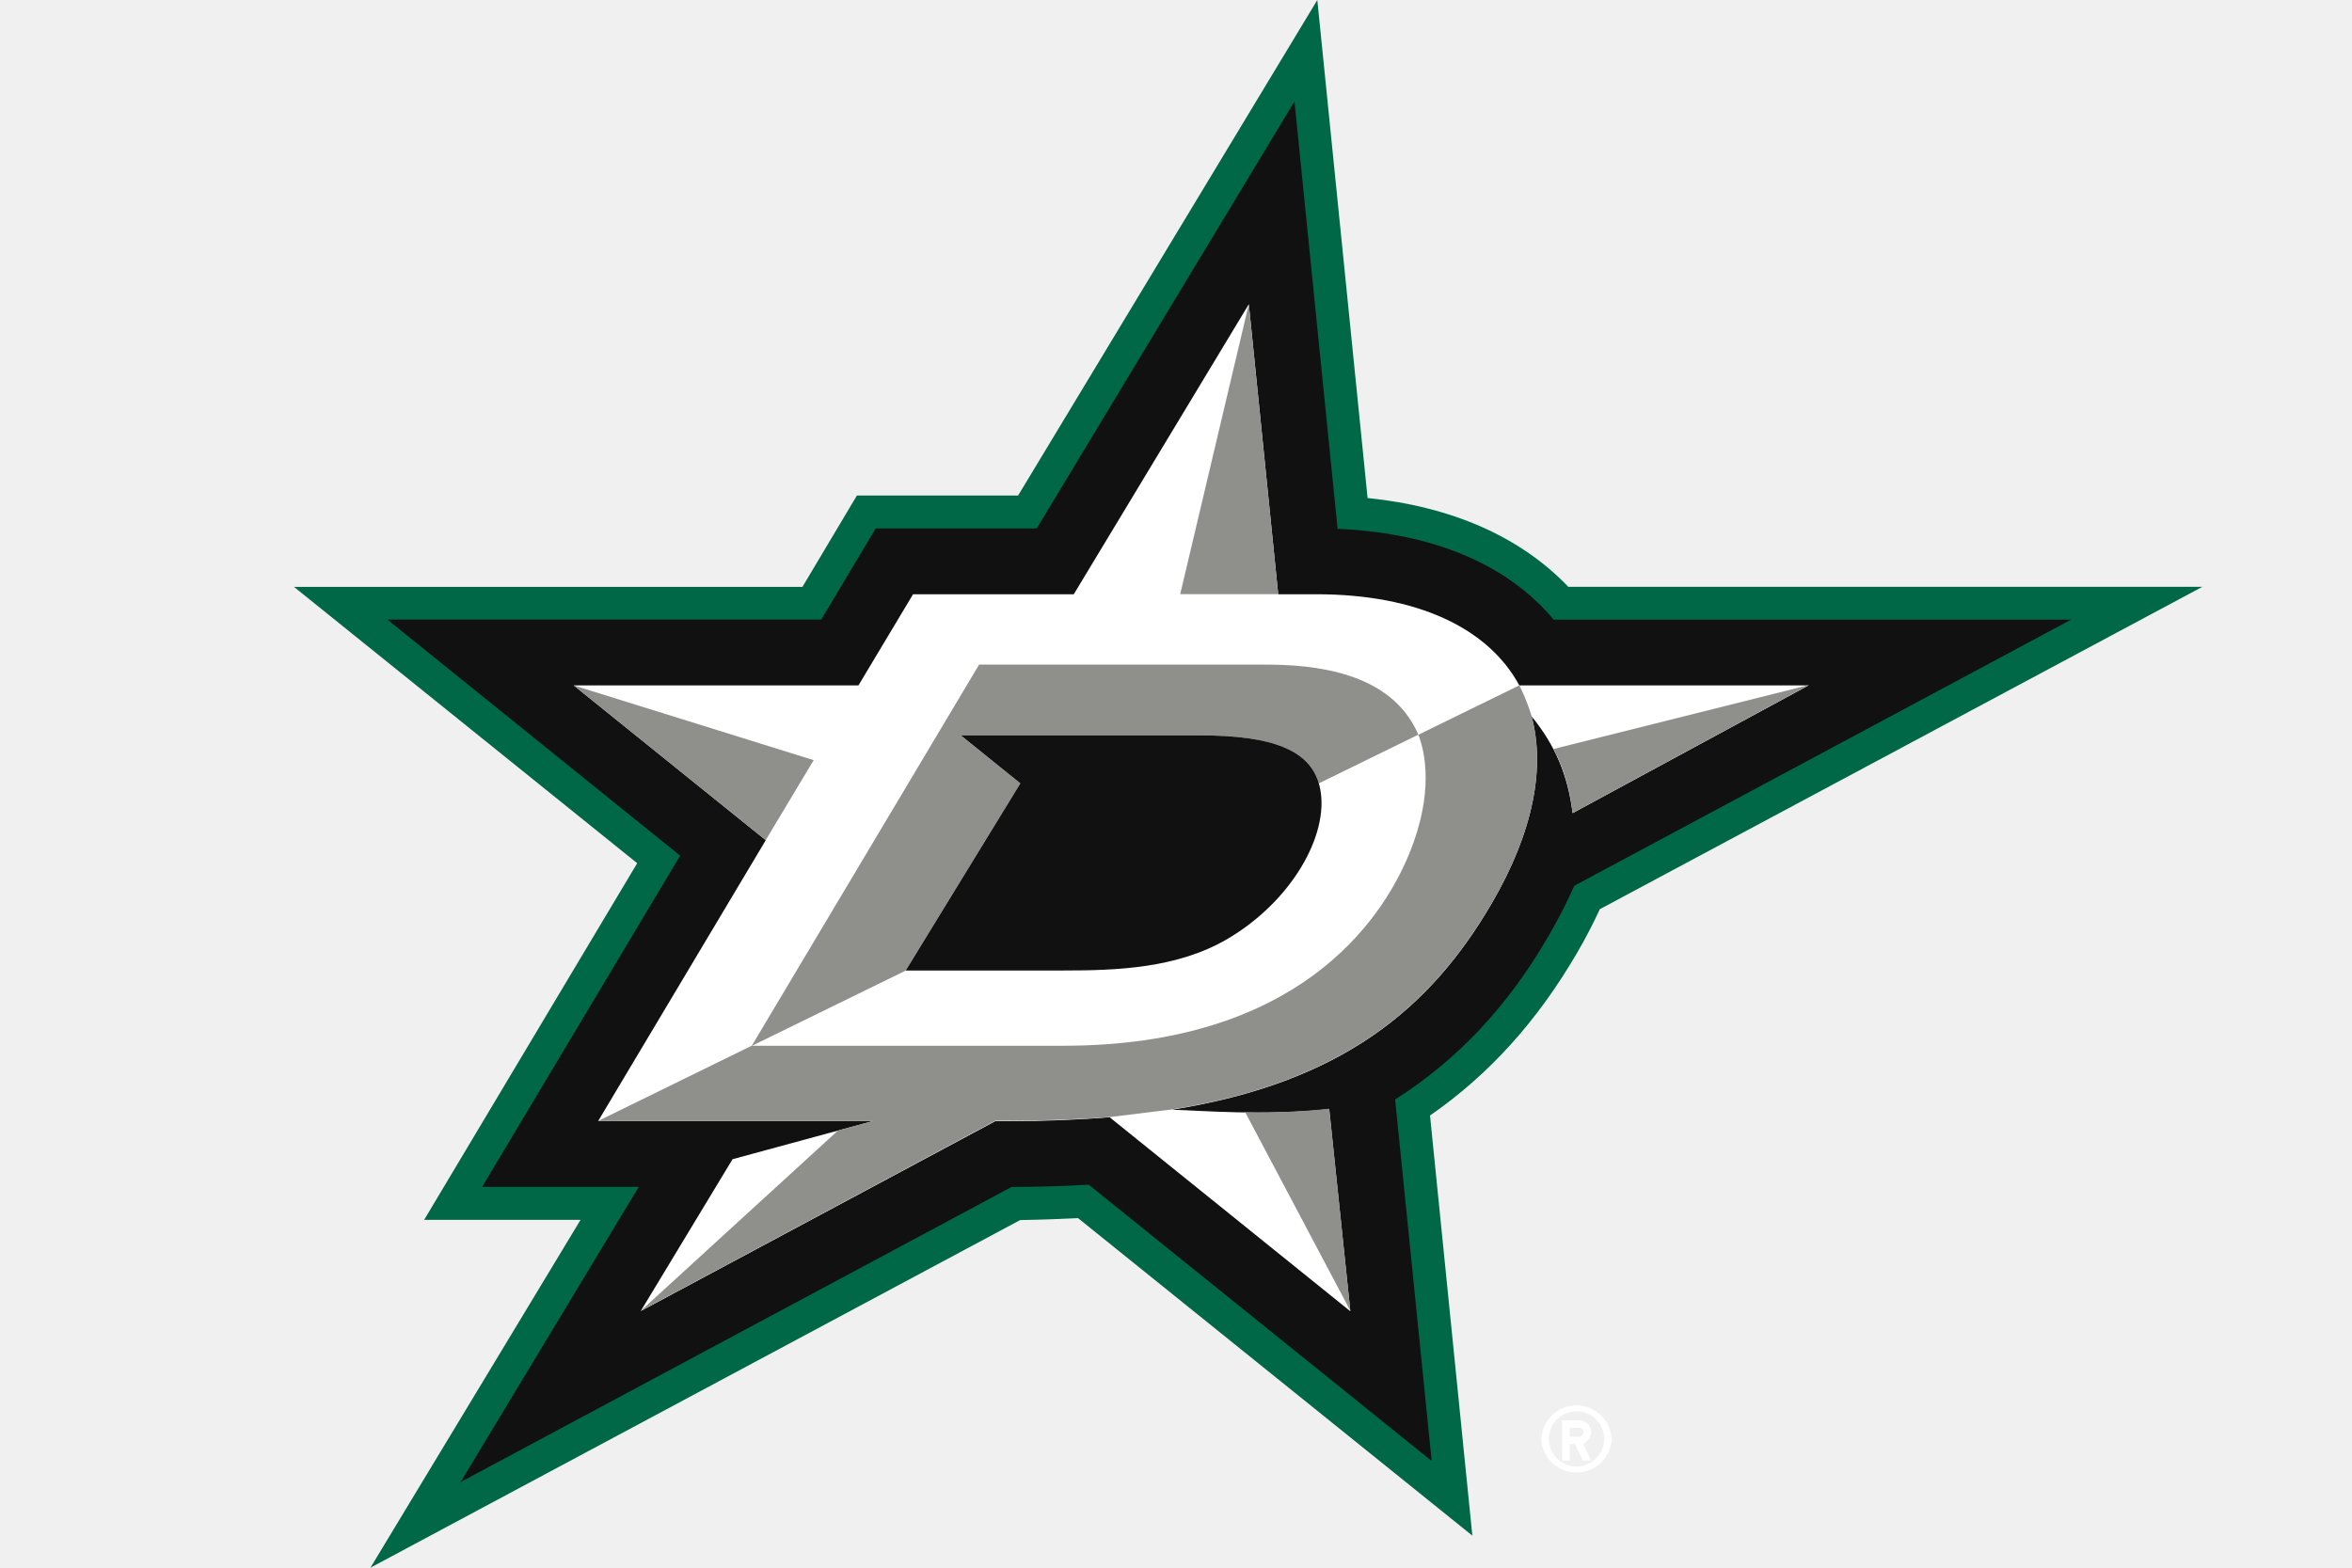
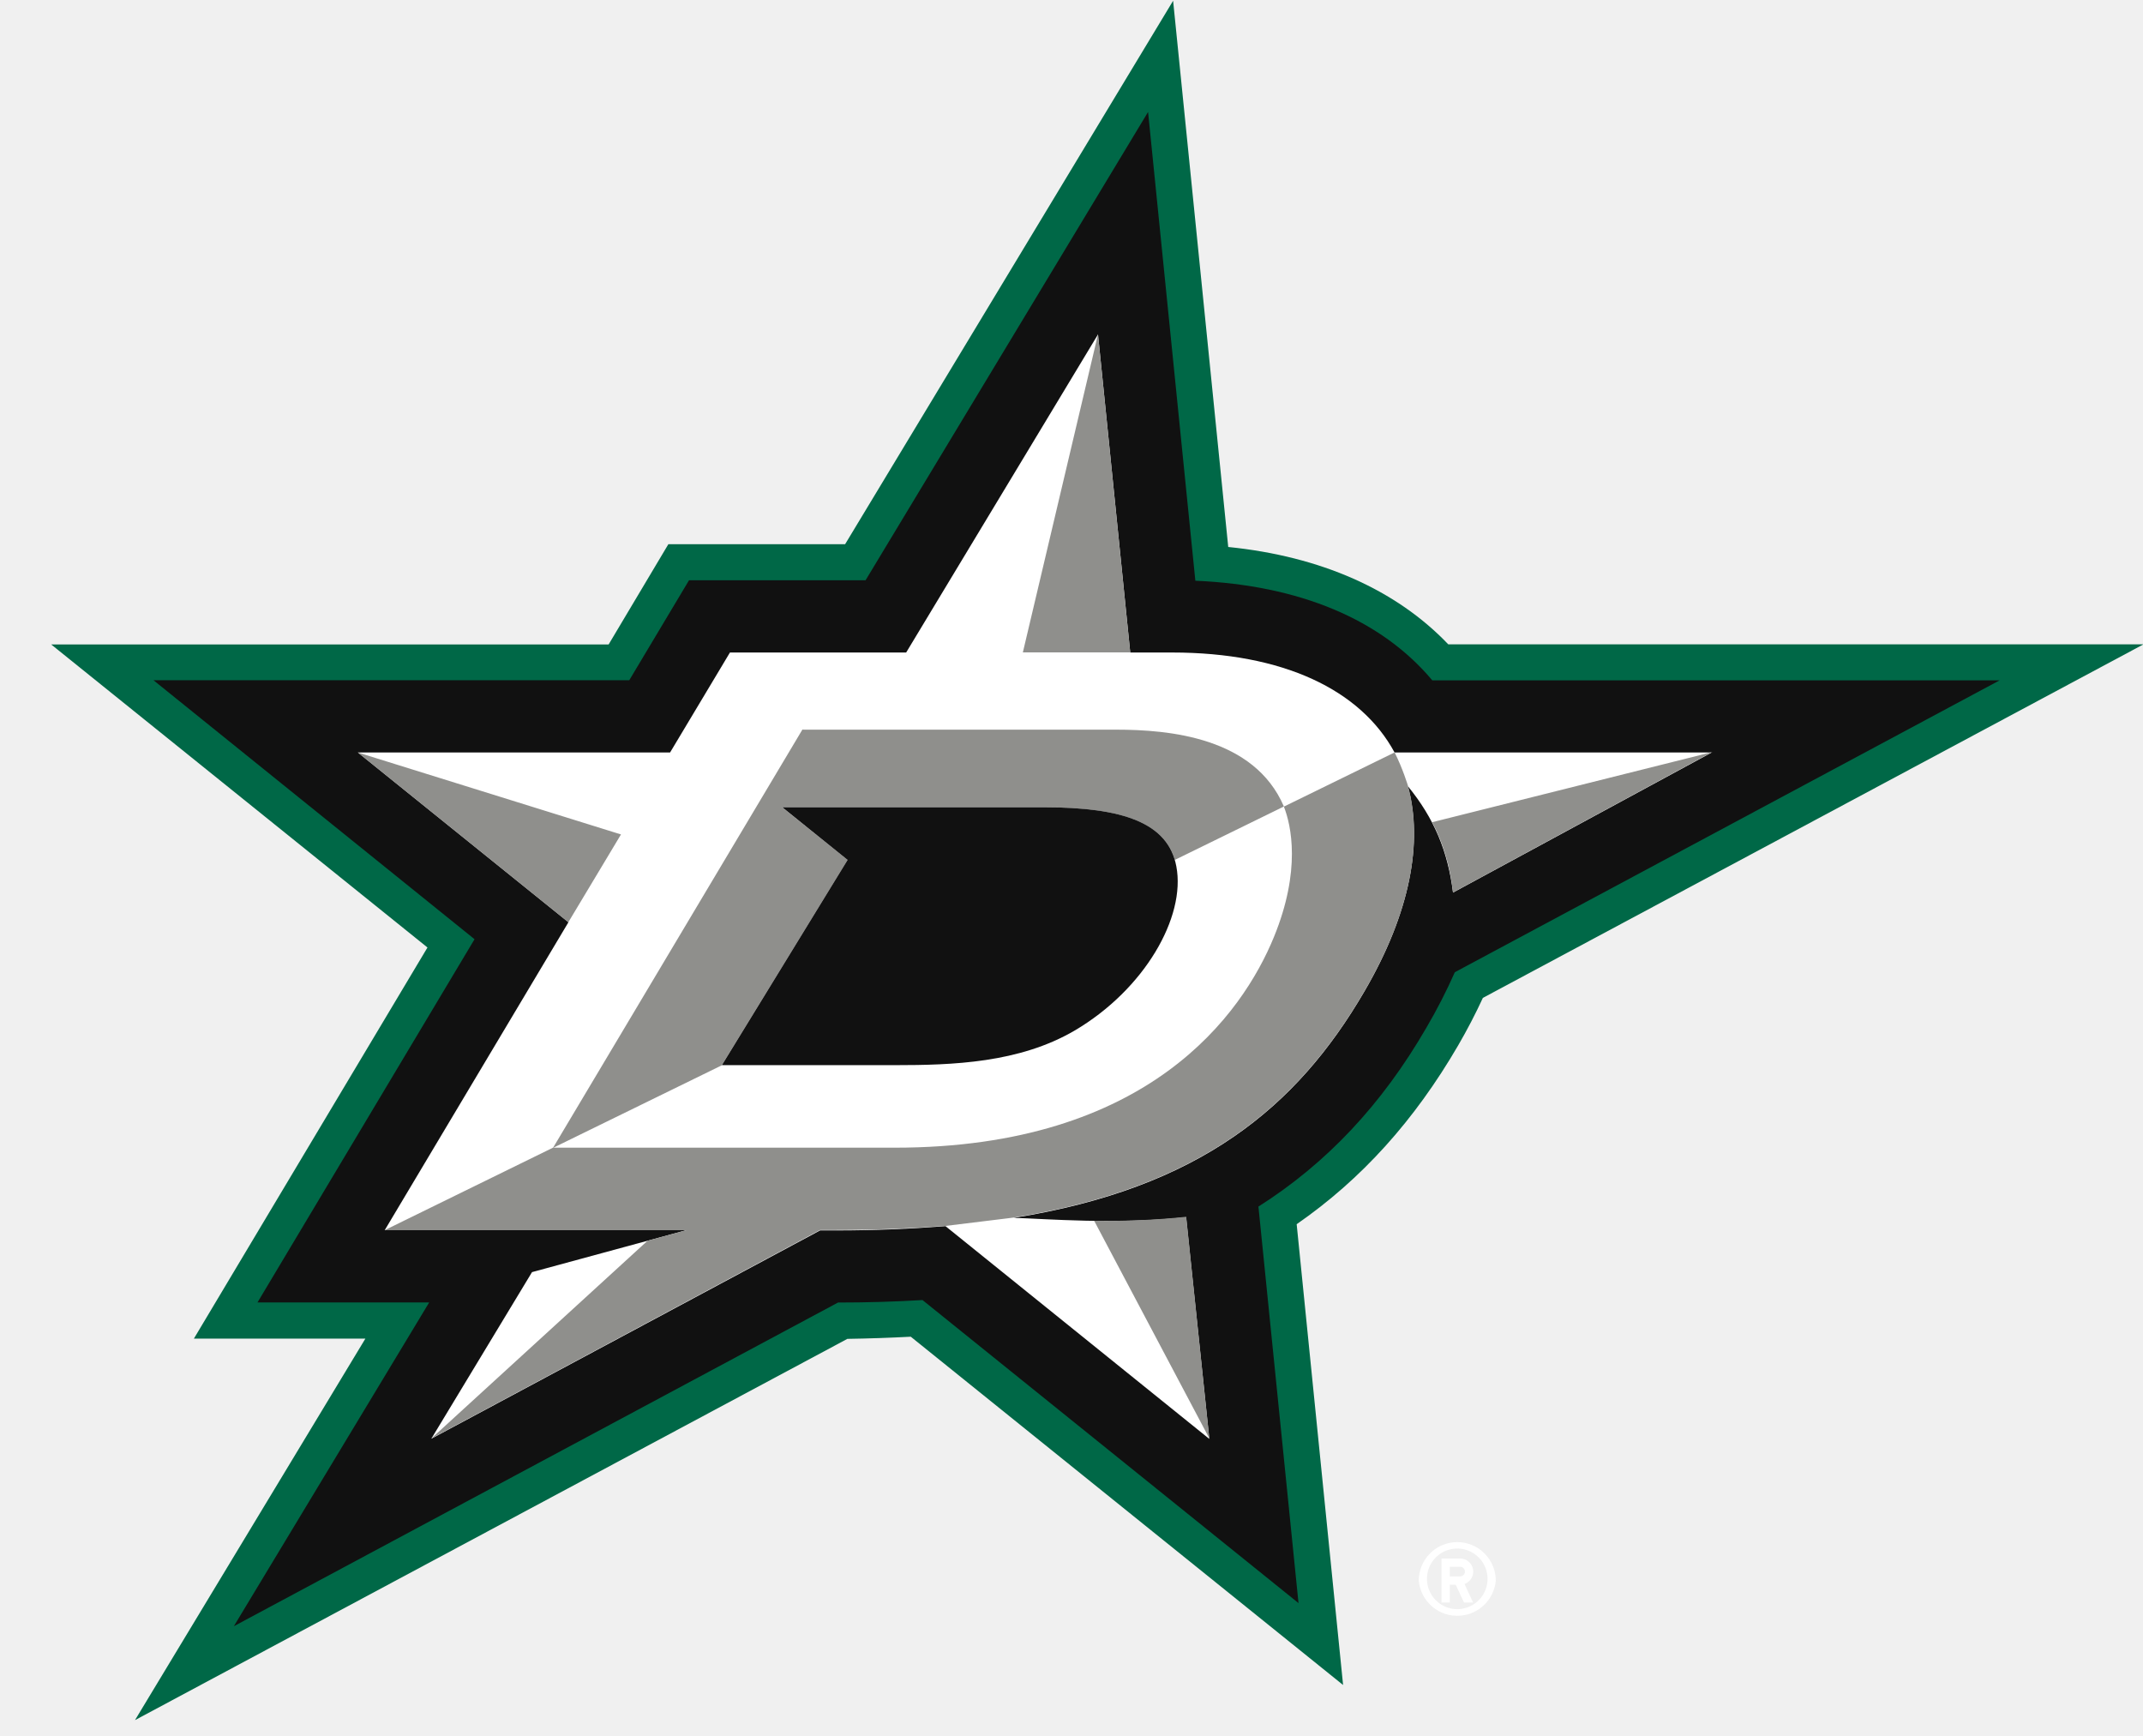
- <svg xmlns="http://www.w3.org/2000/svg" viewBox="0 0 24 16">
-   <g fill="#FFF">
-     <path d="M16.445 14.702a.358.358 0 0 0-.717 0 .36.36 0 0 0 .717 0zm-.64 0a.282.282 0 1 1 .563 0 .282.282 0 0 1-.563 0z" />
-     <path d="M16.234 14.906l-.08-.173a.122.122 0 0 0-.04-.237h-.174v.41h.077v-.166h.055l.078.166h.084zm-.12-.243h-.097v-.09h.096c.025 0 .045.02.045.046 0 .023-.02.043-.045.043z" />
+ <svg xmlns="http://www.w3.org/2000/svg" version="1.1" id="Layer_1" x="0px" y="0px" width="435.031px" height="352.309px" viewBox="0 0 435.031 352.309" enable-background="new 0 0 435.031 352.309" xml:space="preserve">
+   <g>
+     <path fill="#FFFFFF" d="M303.645,320.842c0-4.318-3.501-7.82-7.82-7.82c-4.318,0-7.819,3.502-7.819,7.82   c0.396,4.319,4.217,7.499,8.536,7.104C300.312,327.599,303.299,324.612,303.645,320.842z M289.685,320.842   c-0.203-3.391,2.383-6.305,5.773-6.506c3.392-0.202,6.304,2.383,6.507,5.773c0.015,0.244,0.015,0.489,0,0.732   c-0.203,3.392-3.115,5.977-6.507,5.774C292.35,326.43,289.87,323.95,289.685,320.842z" />
+     <path fill="#FFFFFF" d="M299.042,325.291l-1.745-3.772c1.386-0.491,2.111-2.012,1.62-3.396c-0.374-1.058-1.371-1.768-2.493-1.773   h-3.796v8.942h1.681v-3.62h1.199l1.702,3.62H299.042L299.042,325.291z M296.424,319.99h-2.115v-1.962h2.094   c0.545,0,0.982,0.435,0.982,1.002c0,0.502-0.438,0.938-0.982,0.938L296.424,319.99z" />
  </g>
-   <path fill="#006847" d="M5.924 12.45H4.328l2.174-3.64L3 5.99h5.188l.556-.933h1.645L13.442 0l.513 5.083c.86.087 1.562.397 2.048.906h6.47l-6.148 3.29a5.324 5.324 0 0 1-.23.442c-.407.7-.9 1.246-1.503 1.664l.432 4.288L11 12.432c-.192.01-.39.017-.59.02L3.78 16l2.144-3.55z" />
-   <path fill="#111" d="M6.518 12.113H4.92l2.02-3.38-2.988-2.41H8.38l.556-.93h1.643l2.63-4.358.44 4.362c.97.042 1.73.36 2.205.927h5.28l-5.07 2.716a5.14 5.14 0 0 1-.264.515c-.415.717-.93 1.264-1.564 1.666l.373 3.69-3.5-2.82a13.36 13.36 0 0 1-.786.023L4.7 15.126l1.818-3.013z" />
-   <path fill="#FFF" d="M18.46 6.995h-2.957c-.315-.582-1.036-.93-2.07-.93h-.39l-.3-2.96-1.786 2.96h-1.64l-.557.93H5.854l1.96 1.58-1.71 2.866H8.91l-1.435.39-.937 1.55 3.618-1.938h.15c.365 0 .702-.015 1.017-.04l2.456 1.98-.216-2.063c-.664.07-1.307.014-1.604.006 1.728-.276 2.636-1.03 3.263-2.107.428-.733.547-1.39.405-1.91.245.3.372.606.42.99l2.41-1.305z" />
-   <path fill="#8F8F8C" d="M13.564 11.316l.215 2.062-1.072-2.025a7.1 7.1 0 0 0 .856-.037m-.82-8.212l-.7 2.96h1l-.3-2.96zm-4.44 4.654l-2.45-.763 1.96 1.58.49-.817zm1.5-.253h2.43c.702 0 1.12.13 1.225.49l1.015-.497c-.276-.644-1.067-.715-1.562-.715H9.998l-.006-.002-2.322 3.894 1.57-.768 1.172-1.912-.61-.49zm5.7-.51l-1.03.504c.068.174.162.592-.093 1.214-.29.708-1.16 1.96-3.53 1.96H7.67l-1.567.768H8.91l-.36.098-2.012 1.84 3.618-1.94h.15c.365 0 .702-.015 1.017-.038l.637-.078c1.728-.276 2.636-1.03 3.263-2.107.428-.732.547-1.39.405-1.91 0 0-.05-.166-.125-.312m.35.65c.105.2.167.412.194.654l2.41-1.306-2.603.652z" />
-   <path fill="#111" d="M12.234 7.505h-2.43l.608.49-1.17 1.91h1.61c.537 0 1.157-.02 1.673-.322.65-.382 1.037-1.056.947-1.528-.076-.406-.497-.55-1.238-.55z" />
+   <path fill="#006847" d="M74.169,271.719H39.356l47.421-79.396l-76.388-61.512h113.163l12.128-20.351h35.882L238.143,0.154  l11.188,110.873c18.758,1.897,34.071,8.66,44.671,19.762H435.13l-134.104,71.762c-1.521,3.291-3.194,6.508-5.016,9.643  c-8.879,15.269-19.632,27.177-32.785,36.295l9.423,93.532l-87.76-70.694c-4.188,0.219-8.506,0.371-12.869,0.437L27.403,349.154  L74.169,271.719z" />
+   <path fill="#111111" d="M87.125,264.369H52.27l44.062-73.726l-65.176-52.569h96.585l12.128-20.286h35.838l57.353-95.059  l9.598,95.146c21.158,0.916,37.736,7.853,48.097,20.221h115.17l-110.59,59.242c-1.706,3.85-3.629,7.601-5.758,11.233  c-9.053,15.64-20.286,27.571-34.115,36.341l8.137,80.487l-76.331-61.512c-5.708,0.337-11.426,0.503-17.145,0.502L47.471,330.09  L87.125,264.369L87.125,264.369z" />
+   <path fill="#FFFFFF" d="M347.597,152.733h-64.501c-6.87-12.695-22.597-20.286-45.151-20.286h-8.506l-6.544-64.565l-38.943,64.565  h-35.773l-12.149,20.286H72.642l42.752,34.463l-37.299,62.515h61.206L108,258.218l-20.438,33.81l78.917-42.272h3.271  c7.962,0,15.313-0.327,22.184-0.873l53.558,43.189l-4.712-44.999c-14.483,1.526-28.494,0.305-34.973,0.131  c37.678-6.021,57.485-22.467,71.161-45.959c9.336-15.989,11.932-30.319,8.833-41.663c5.346,6.543,8.115,13.219,9.162,21.595  l52.568-28.466L347.597,152.733z" />
+   <path fill="#8F8F8C" d="M240.802,246.984l4.69,44.977l-23.379-44.169c6.229,0.107,12.466-0.162,18.667-0.808 M222.895,67.86  l-15.255,64.564h21.799L222.895,67.86z M126.061,169.375l-53.44-16.643l42.752,34.463L126.061,169.375z M158.78,163.857h53.004  c15.299,0,24.417,2.836,26.707,10.688l22.14-10.841c-6.021-14.047-23.273-15.596-34.071-15.596h-63.526l-0.131-0.043l-50.648,84.938  l34.246-16.752l25.564-41.706l-13.305-10.688H158.78z M283.096,152.733l-22.466,10.994c1.483,3.795,3.533,12.913-2.027,26.48  c-6.327,15.443-25.303,42.752-76.986,42.752h-69.363l-34.18,16.752h61.228l-7.853,2.138l-43.886,40.135l78.917-42.316h3.271  c7.962,0,15.313-0.326,22.184-0.828l13.895-1.701c37.678-6.021,57.484-22.468,71.16-45.96c9.336-15.967,11.932-30.319,8.833-41.661  c0,0-1.09-3.622-2.727-6.806 M290.732,166.888c2.29,4.363,3.643,8.987,4.231,14.266l52.568-28.487l-56.778,14.221H290.732z" />
+   <path fill="#111111" d="M211.806,163.857h-53.004l13.262,10.688l-25.521,41.661h35.118c11.713,0,25.237-0.436,36.492-7.022  c14.165-8.333,22.606-23.034,20.644-33.33C237.138,166.998,227.955,163.857,211.806,163.857z" />
</svg>
